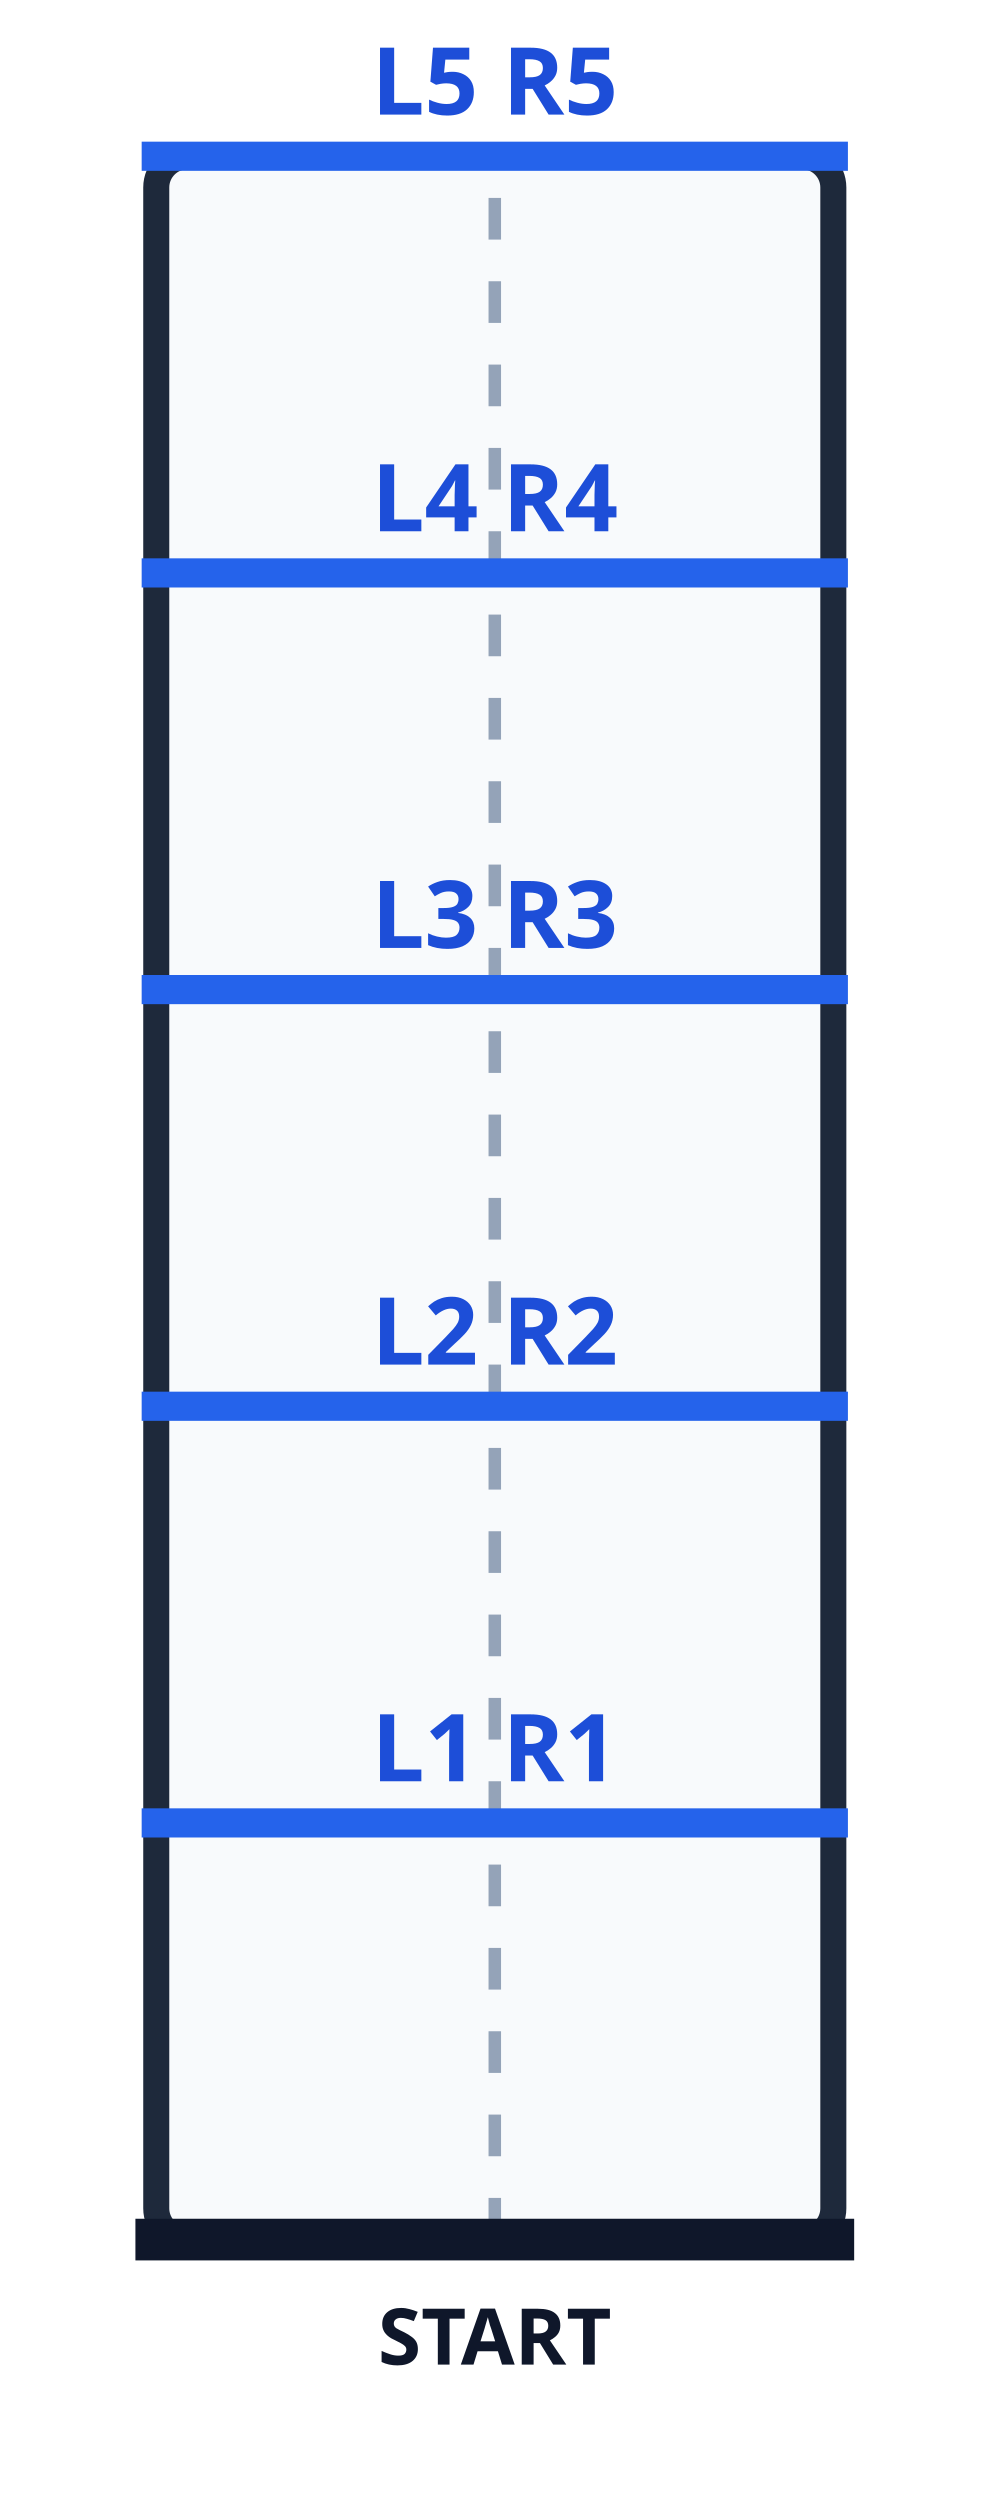
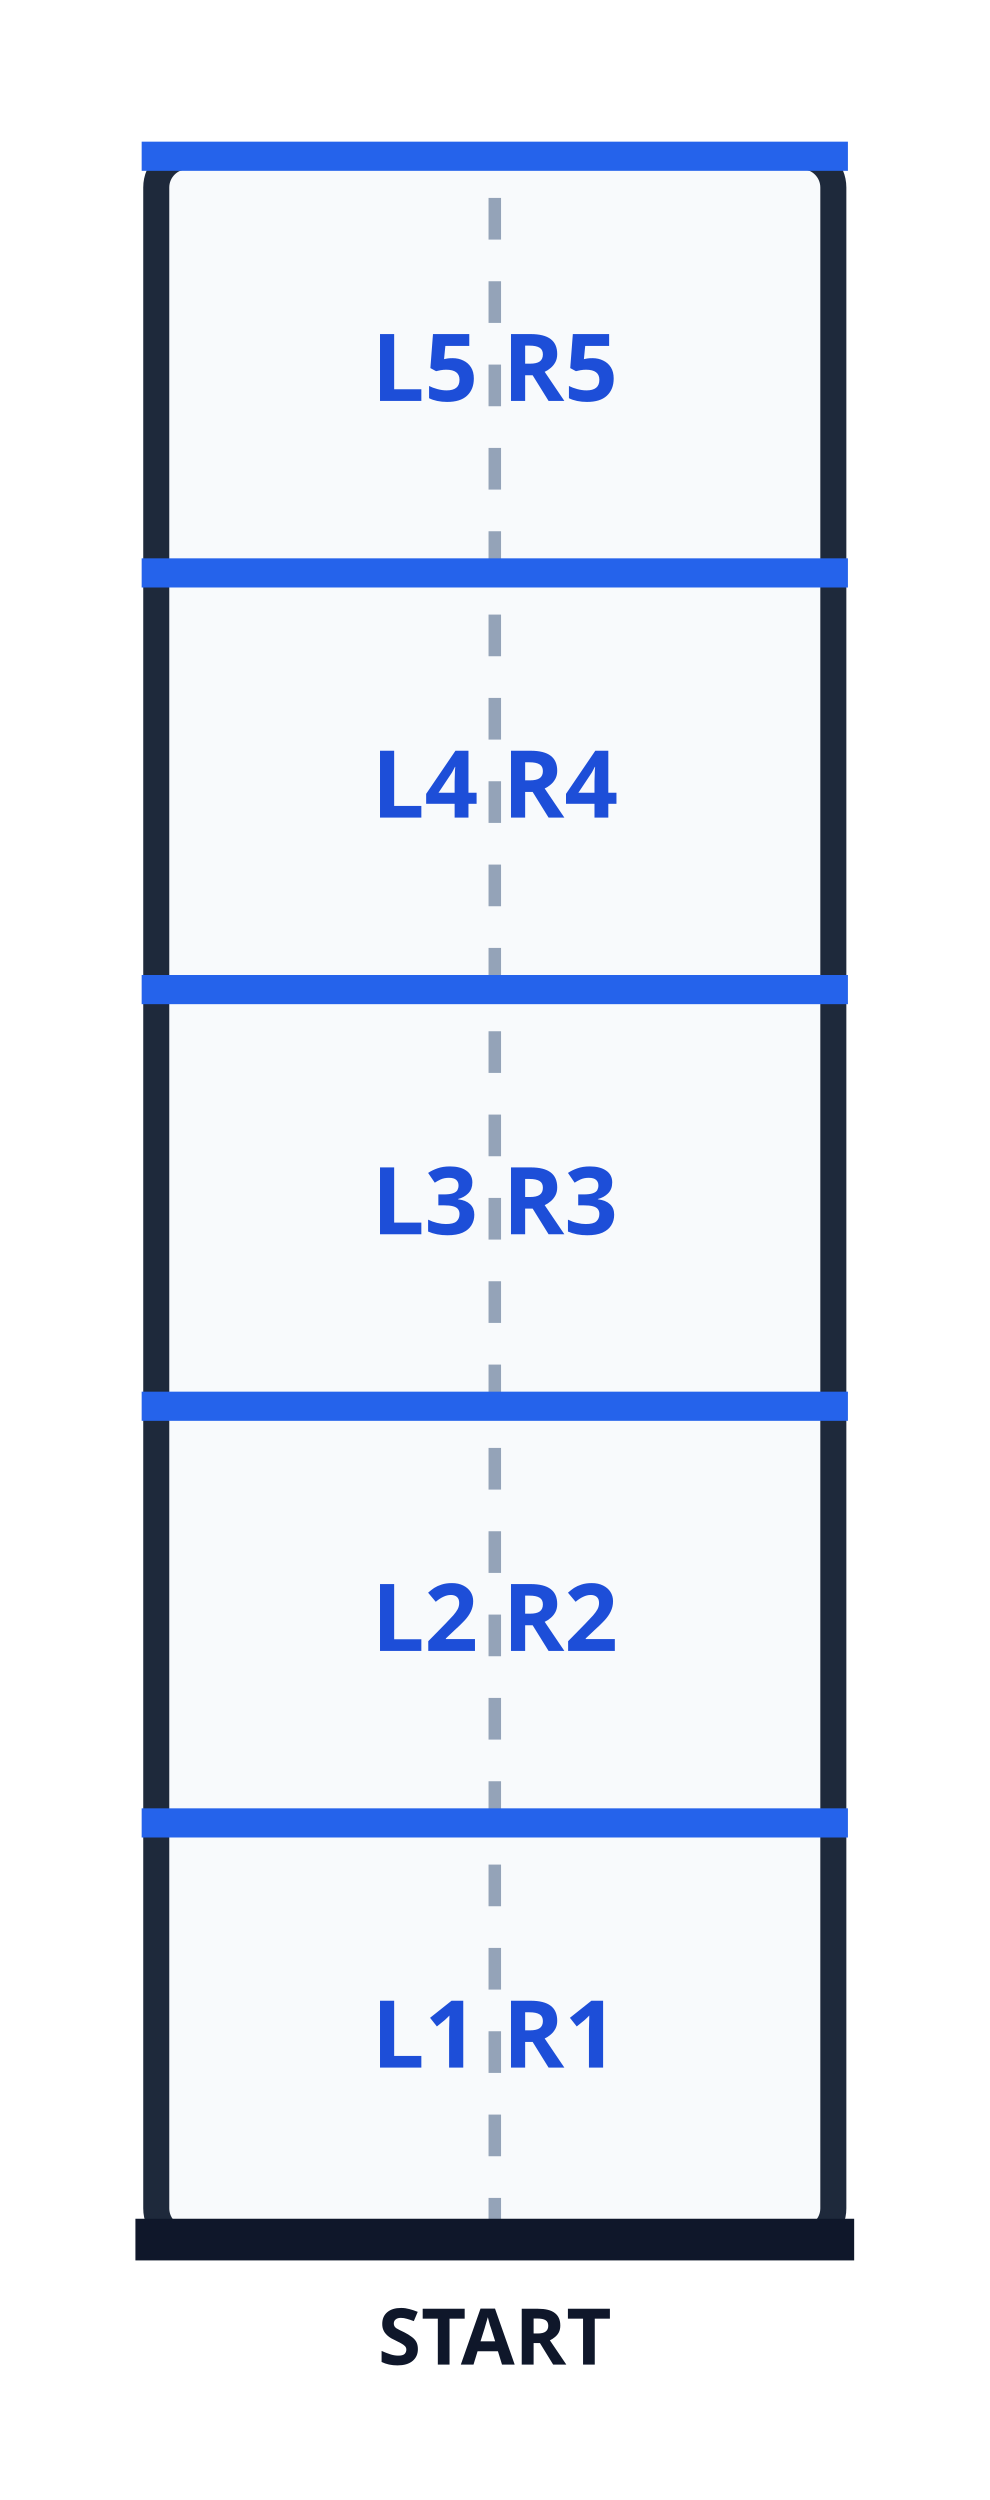
<svg xmlns="http://www.w3.org/2000/svg" viewBox="0 0 95.0 240.0" width="95.0mm" height="240.0mm">
  <defs>
    <style>
      text { user-select: none; }
    </style>
  </defs>
  <g id="template_straight">
    <rect x="15.0" y="15.0" width="65.0" height="200.0" fill="#f8fafc" stroke="#1e293b" stroke-width="2.5" rx="3" />
    <line x1="47.5" y1="215.0" x2="47.5" y2="15.0" stroke="#94a3b8" stroke-width="1.2" stroke-dasharray="4,4" />
    <line x1="15.0" y1="215.0" x2="80.0" y2="215.0" stroke="#0f172a" stroke-width="4.0" stroke-linecap="square" />
-     <text x="47.5" y="227.0" font-family="sans-serif" font-size="7.5" font-weight="bold" fill="#0f172a" text-anchor="middle">START</text>
+     <g transform="translate(47.5, 227.0)">
+       <text x="0" y="0" font-family="sans-serif" font-size="7.5" font-weight="bold" fill="#0f172a" text-anchor="middle">START</text>
+     </g>
    <line x1="15.0" y1="175.0" x2="80.0" y2="175.0" stroke="#2563eb" stroke-width="2.8" stroke-linecap="square" />
-     <text x="47.5" y="171.0" font-family="sans-serif" font-size="9" font-weight="bold" fill="#1d4ed8" text-anchor="middle">L1 R1</text>
+     <g transform="translate(47.5, 195.0)">
+       <text x="0" y="0" font-family="sans-serif" font-size="9" font-weight="bold" fill="#1d4ed8" text-anchor="middle" dominant-baseline="central">L1 R1</text>
+     </g>
    <line x1="15.0" y1="135.0" x2="80.0" y2="135.0" stroke="#2563eb" stroke-width="2.8" stroke-linecap="square" />
-     <text x="47.5" y="131.0" font-family="sans-serif" font-size="9" font-weight="bold" fill="#1d4ed8" text-anchor="middle">L2 R2</text>
+     <g transform="translate(47.5, 155.0)">
+       <text x="0" y="0" font-family="sans-serif" font-size="9" font-weight="bold" fill="#1d4ed8" text-anchor="middle" dominant-baseline="central">L2 R2</text>
+     </g>
    <line x1="15.0" y1="95.0" x2="80.0" y2="95.0" stroke="#2563eb" stroke-width="2.8" stroke-linecap="square" />
-     <text x="47.5" y="91.0" font-family="sans-serif" font-size="9" font-weight="bold" fill="#1d4ed8" text-anchor="middle">L3 R3</text>
+     <g transform="translate(47.5, 115.0)">
+       <text x="0" y="0" font-family="sans-serif" font-size="9" font-weight="bold" fill="#1d4ed8" text-anchor="middle" dominant-baseline="central">L3 R3</text>
+     </g>
    <line x1="15.0" y1="55.0" x2="80.0" y2="55.0" stroke="#2563eb" stroke-width="2.8" stroke-linecap="square" />
-     <text x="47.5" y="51.0" font-family="sans-serif" font-size="9" font-weight="bold" fill="#1d4ed8" text-anchor="middle">L4 R4</text>
+     <g transform="translate(47.5, 75.0)">
+       <text x="0" y="0" font-family="sans-serif" font-size="9" font-weight="bold" fill="#1d4ed8" text-anchor="middle" dominant-baseline="central">L4 R4</text>
+     </g>
    <line x1="15.0" y1="15.0" x2="80.0" y2="15.0" stroke="#2563eb" stroke-width="2.8" stroke-linecap="square" />
-     <text x="47.5" y="11.0" font-family="sans-serif" font-size="9" font-weight="bold" fill="#1d4ed8" text-anchor="middle">L5 R5</text>
+     <g transform="translate(47.5, 35.0)">
+       <text x="0" y="0" font-family="sans-serif" font-size="9" font-weight="bold" fill="#1d4ed8" text-anchor="middle" dominant-baseline="central">L5 R5</text>
+     </g>
  </g>
</svg>
